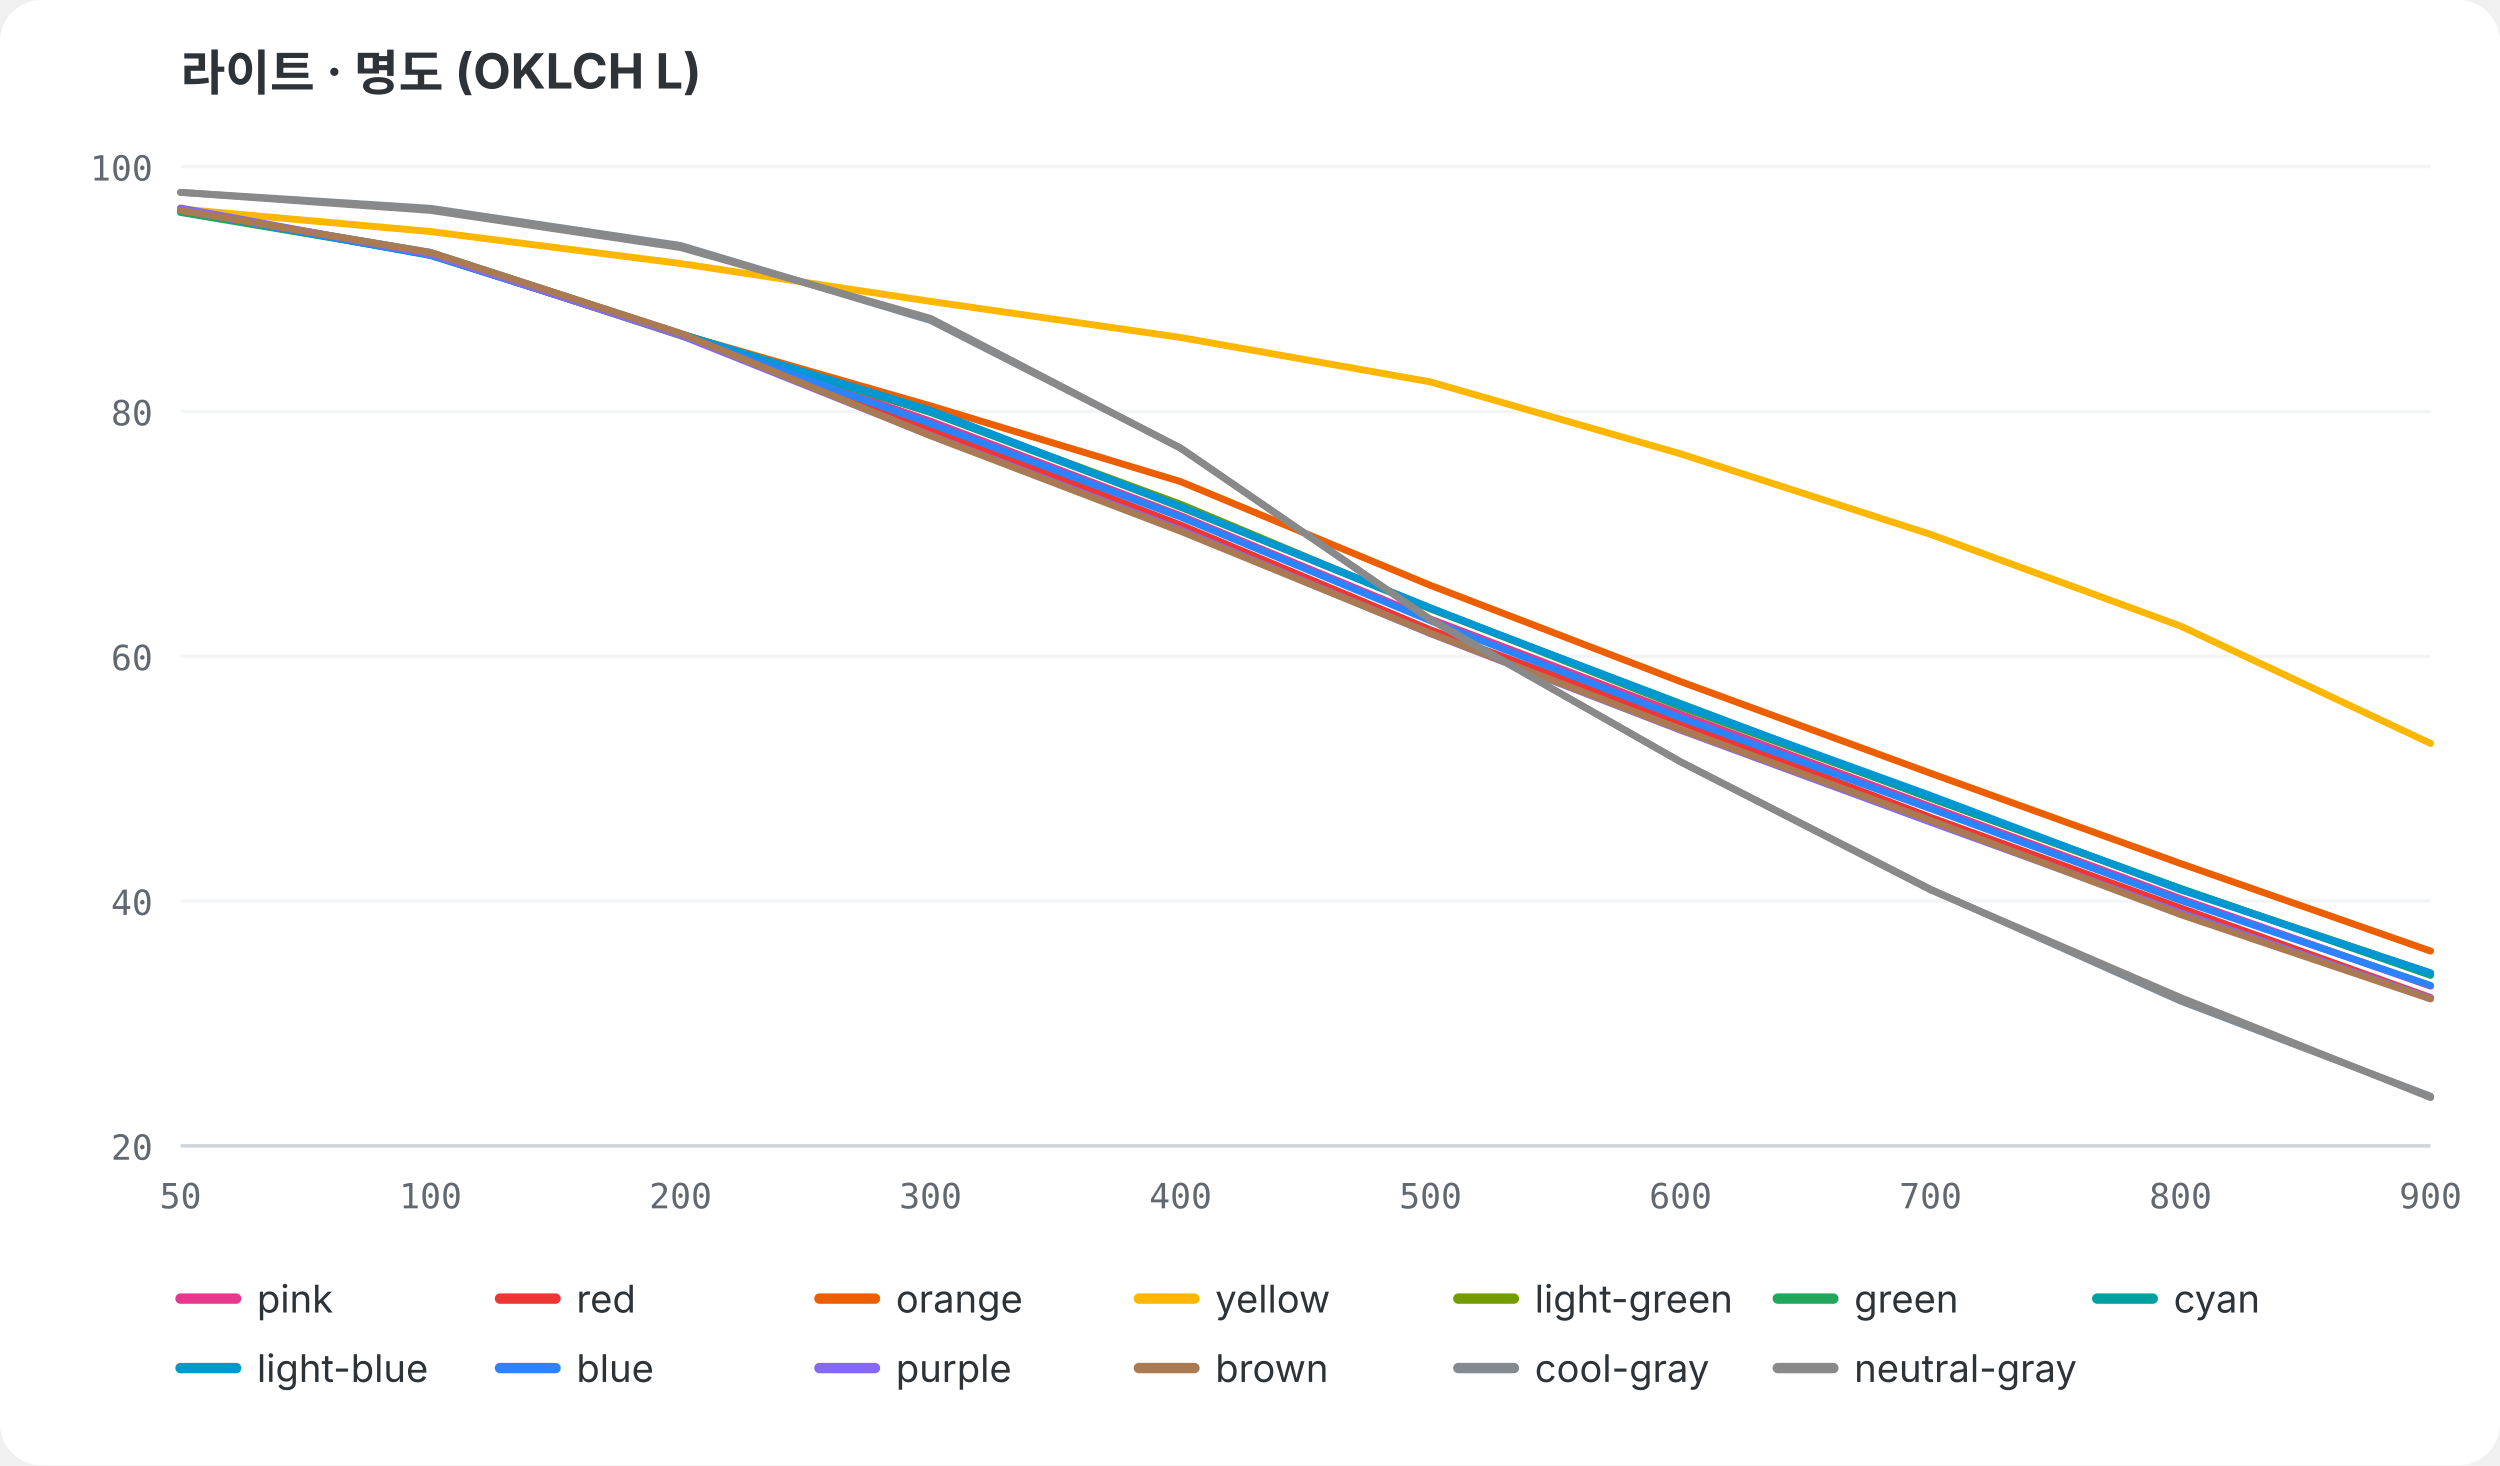
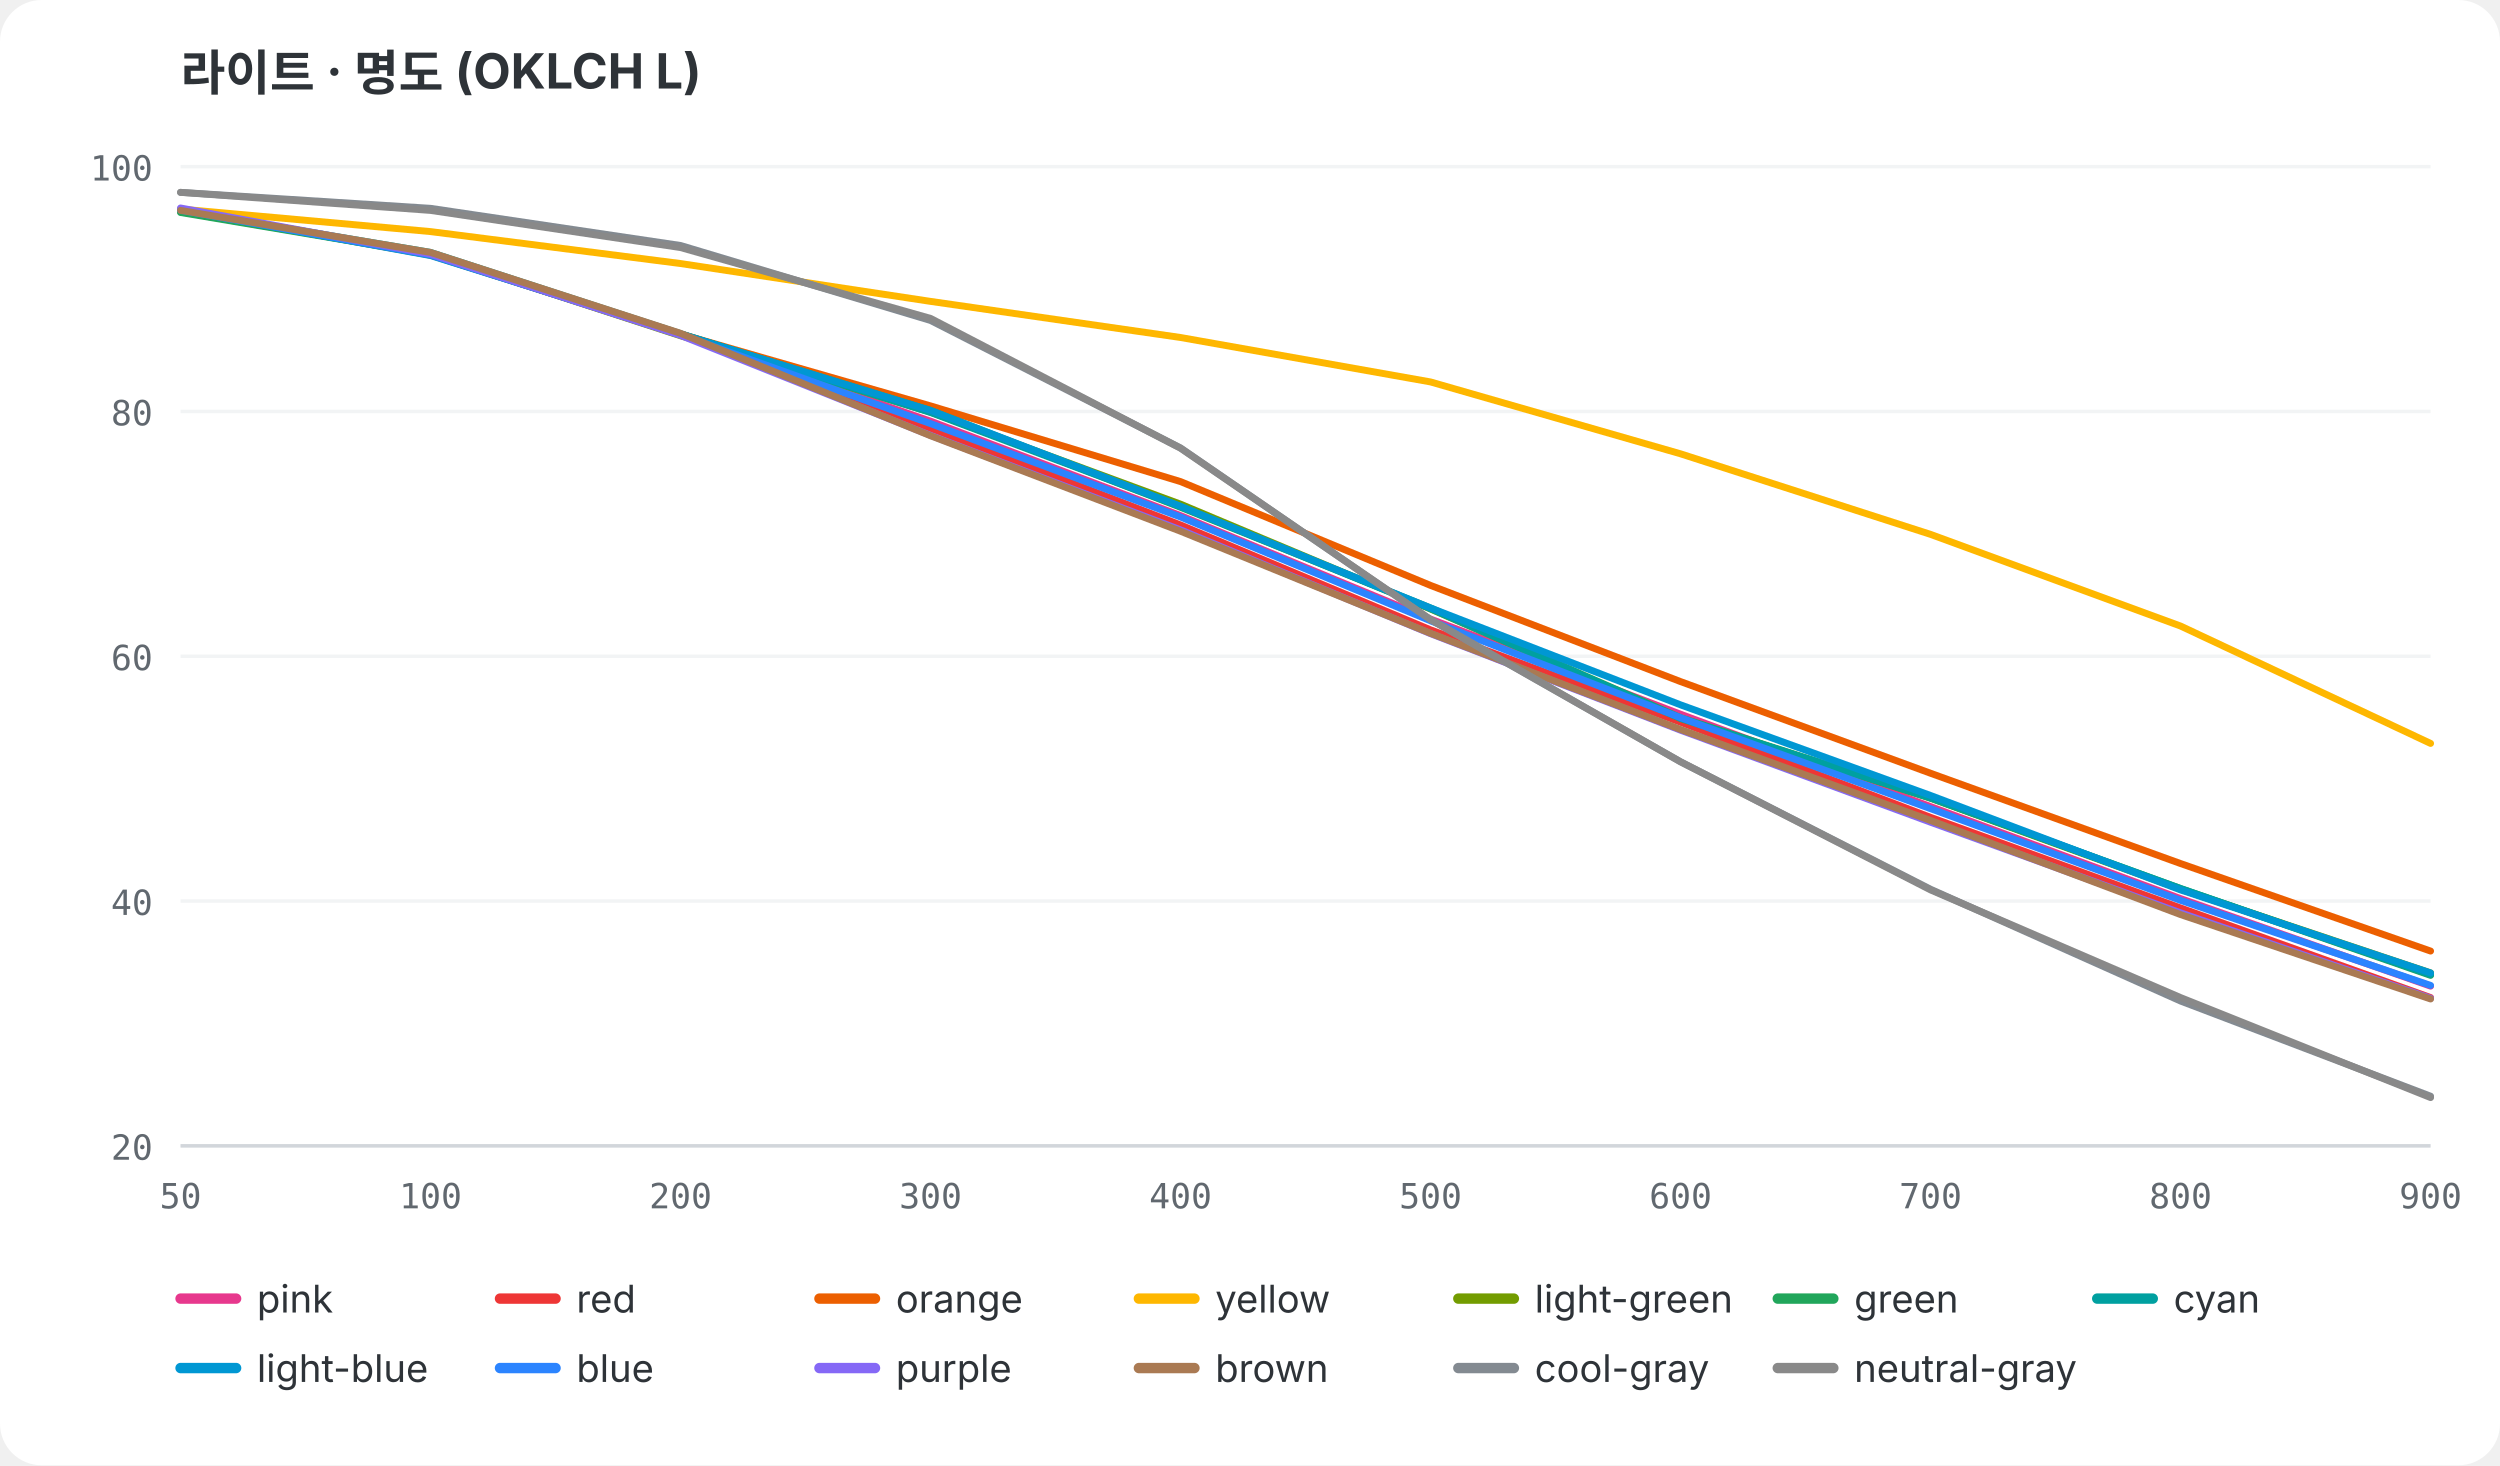
<svg xmlns="http://www.w3.org/2000/svg" width="720" height="422" viewBox="0 0 720 422">
  <rect width="720" height="422" rx="12" fill="#ffffff" />
  <text x="52" y="26" font-family="ui-sans-serif, system-ui, -apple-system, 'Apple SD Gothic Neo', sans-serif" font-size="14" font-weight="700" fill="#2e3338">라이트 · 명도 (OKLCH L)</text>
  <line x1="52" x2="700" y1="330" y2="330" stroke="#f2f4f5" stroke-width="1" />
  <text x="44" y="334" text-anchor="end" font-family="ui-monospace, SFMono-Regular, Menlo, monospace" font-size="10" fill="#61686f">20</text>
  <line x1="52" x2="700" y1="259.5" y2="259.5" stroke="#f2f4f5" stroke-width="1" />
  <text x="44" y="263.5" text-anchor="end" font-family="ui-monospace, SFMono-Regular, Menlo, monospace" font-size="10" fill="#61686f">40</text>
  <line x1="52" x2="700" y1="189" y2="189" stroke="#f2f4f5" stroke-width="1" />
  <text x="44" y="193" text-anchor="end" font-family="ui-monospace, SFMono-Regular, Menlo, monospace" font-size="10" fill="#61686f">60</text>
  <line x1="52" x2="700" y1="118.5" y2="118.5" stroke="#f2f4f5" stroke-width="1" />
  <text x="44" y="122.5" text-anchor="end" font-family="ui-monospace, SFMono-Regular, Menlo, monospace" font-size="10" fill="#61686f">80</text>
  <line x1="52" x2="700" y1="48" y2="48" stroke="#f2f4f5" stroke-width="1" />
  <text x="44" y="52" text-anchor="end" font-family="ui-monospace, SFMono-Regular, Menlo, monospace" font-size="10" fill="#61686f">100</text>
  <line x1="52" x2="700" y1="330" y2="330" stroke="#d2d6db" stroke-width="1" />
  <text x="52" y="348" text-anchor="middle" font-family="ui-monospace, SFMono-Regular, Menlo, monospace" font-size="10" fill="#61686f">50</text>
  <text x="124" y="348" text-anchor="middle" font-family="ui-monospace, SFMono-Regular, Menlo, monospace" font-size="10" fill="#61686f">100</text>
  <text x="196" y="348" text-anchor="middle" font-family="ui-monospace, SFMono-Regular, Menlo, monospace" font-size="10" fill="#61686f">200</text>
  <text x="268" y="348" text-anchor="middle" font-family="ui-monospace, SFMono-Regular, Menlo, monospace" font-size="10" fill="#61686f">300</text>
  <text x="340" y="348" text-anchor="middle" font-family="ui-monospace, SFMono-Regular, Menlo, monospace" font-size="10" fill="#61686f">400</text>
  <text x="412" y="348" text-anchor="middle" font-family="ui-monospace, SFMono-Regular, Menlo, monospace" font-size="10" fill="#61686f">500</text>
  <text x="484" y="348" text-anchor="middle" font-family="ui-monospace, SFMono-Regular, Menlo, monospace" font-size="10" fill="#61686f">600</text>
  <text x="556" y="348" text-anchor="middle" font-family="ui-monospace, SFMono-Regular, Menlo, monospace" font-size="10" fill="#61686f">700</text>
  <text x="628" y="348" text-anchor="middle" font-family="ui-monospace, SFMono-Regular, Menlo, monospace" font-size="10" fill="#61686f">800</text>
  <text x="700" y="348" text-anchor="middle" font-family="ui-monospace, SFMono-Regular, Menlo, monospace" font-size="10" fill="#61686f">900</text>
  <polyline points="52.0,60.2 124.0,73.4 196.0,96.5 268.0,121.3 340.0,148.5 412.0,178.3 484.0,205.7 556.0,232.3 628.0,258.8 700.0,284.0" fill="none" stroke="#e7388d" stroke-width="2" stroke-linejoin="round" stroke-linecap="round" />
  <circle cx="52.0" cy="60.2" r="7" fill="transparent" />
  <circle cx="124.0" cy="73.4" r="7" fill="transparent" />
  <circle cx="196.0" cy="96.5" r="7" fill="transparent" />
  <circle cx="268.0" cy="121.3" r="7" fill="transparent" />
  <circle cx="340.0" cy="148.5" r="7" fill="transparent" />
  <circle cx="412.0" cy="178.3" r="7" fill="transparent" />
  <circle cx="484.0" cy="205.7" r="7" fill="transparent" />
  <circle cx="556.0" cy="232.3" r="7" fill="transparent" />
  <circle cx="628.0" cy="258.8" r="7" fill="transparent" />
  <circle cx="700.0" cy="284.0" r="7" fill="transparent" />
  <polyline points="52.0,60.6 124.0,73.1 196.0,96.3 268.0,123.4 340.0,151.2 412.0,181.4 484.0,208.0 556.0,235.4 628.0,261.5 700.0,287.3" fill="none" stroke="#ee3635" stroke-width="2" stroke-linejoin="round" stroke-linecap="round" />
  <circle cx="52.0" cy="60.6" r="7" fill="transparent" />
  <circle cx="124.0" cy="73.1" r="7" fill="transparent" />
  <circle cx="196.0" cy="96.3" r="7" fill="transparent" />
  <circle cx="268.0" cy="123.4" r="7" fill="transparent" />
  <circle cx="340.0" cy="151.2" r="7" fill="transparent" />
  <circle cx="412.0" cy="181.4" r="7" fill="transparent" />
  <circle cx="484.0" cy="208.0" r="7" fill="transparent" />
  <circle cx="556.0" cy="235.4" r="7" fill="transparent" />
  <circle cx="628.0" cy="261.5" r="7" fill="transparent" />
  <circle cx="700.0" cy="287.3" r="7" fill="transparent" />
  <polyline points="52.0,60.6 124.0,73.5 196.0,96.2 268.0,116.9 340.0,138.7 412.0,168.6 484.0,196.3 556.0,222.7 628.0,248.7 700.0,273.9" fill="none" stroke="#ec5f00" stroke-width="2" stroke-linejoin="round" stroke-linecap="round" />
  <circle cx="52.0" cy="60.6" r="7" fill="transparent" />
  <circle cx="124.0" cy="73.5" r="7" fill="transparent" />
  <circle cx="196.0" cy="96.2" r="7" fill="transparent" />
  <circle cx="268.0" cy="116.9" r="7" fill="transparent" />
  <circle cx="340.0" cy="138.7" r="7" fill="transparent" />
  <circle cx="412.0" cy="168.6" r="7" fill="transparent" />
  <circle cx="484.0" cy="196.3" r="7" fill="transparent" />
  <circle cx="556.0" cy="222.7" r="7" fill="transparent" />
  <circle cx="628.0" cy="248.7" r="7" fill="transparent" />
  <circle cx="700.0" cy="273.9" r="7" fill="transparent" />
  <polyline points="52.0,60.2 124.0,66.7 196.0,75.9 268.0,86.8 340.0,97.2 412.0,110.0 484.0,130.7 556.0,153.9 628.0,180.3 700.0,214.1" fill="none" stroke="#feb700" stroke-width="2" stroke-linejoin="round" stroke-linecap="round" />
  <circle cx="52.0" cy="60.2" r="7" fill="transparent" />
  <circle cx="124.0" cy="66.7" r="7" fill="transparent" />
  <circle cx="196.0" cy="75.9" r="7" fill="transparent" />
  <circle cx="268.0" cy="86.8" r="7" fill="transparent" />
  <circle cx="340.0" cy="97.2" r="7" fill="transparent" />
  <circle cx="412.0" cy="110.0" r="7" fill="transparent" />
  <circle cx="484.0" cy="130.7" r="7" fill="transparent" />
  <circle cx="556.0" cy="153.9" r="7" fill="transparent" />
  <circle cx="628.0" cy="180.3" r="7" fill="transparent" />
  <circle cx="700.0" cy="214.1" r="7" fill="transparent" />
-   <polyline points="52.0,61.0 124.0,73.2 196.0,96.7 268.0,118.7 340.0,145.2 412.0,175.4 484.0,202.8 556.0,229.9 628.0,256.1 700.0,280.2" fill="none" stroke="#739c00" stroke-width="2" stroke-linejoin="round" stroke-linecap="round" />
+   <polyline points="52.0,61.0 124.0,73.2 196.0,96.7 268.0,118.7 340.0,145.2 412.0,175.4 484.0,206.9 556.0,229.9 628.0,256.1 700.0,280.2" fill="none" stroke="#739c00" stroke-width="2" stroke-linejoin="round" stroke-linecap="round" />
  <circle cx="52.0" cy="61.0" r="7" fill="transparent" />
  <circle cx="124.0" cy="73.2" r="7" fill="transparent" />
  <circle cx="196.0" cy="96.7" r="7" fill="transparent" />
  <circle cx="268.0" cy="118.7" r="7" fill="transparent" />
  <circle cx="340.0" cy="145.2" r="7" fill="transparent" />
  <circle cx="412.0" cy="175.4" r="7" fill="transparent" />
-   <circle cx="484.0" cy="202.8" r="7" fill="transparent" />
+   <circle cx="484.0" cy="206.9" r="7" fill="transparent" />
  <circle cx="556.0" cy="229.9" r="7" fill="transparent" />
  <circle cx="628.0" cy="256.1" r="7" fill="transparent" />
  <circle cx="700.0" cy="280.2" r="7" fill="transparent" />
-   <polyline points="52.0,61.2 124.0,73.3 196.0,96.2 268.0,118.2 340.0,146.1 412.0,175.1 484.0,203.6 556.0,229.8 628.0,255.9 700.0,280.9" fill="none" stroke="#21a65b" stroke-width="2" stroke-linejoin="round" stroke-linecap="round" />
+   <polyline points="52.0,61.2 124.0,73.3 196.0,96.2 268.0,118.2 340.0,146.1 412.0,175.1 484.0,206.7 556.0,229.8 628.0,255.9 700.0,280.9" fill="none" stroke="#21a65b" stroke-width="2" stroke-linejoin="round" stroke-linecap="round" />
  <circle cx="52.0" cy="61.2" r="7" fill="transparent" />
  <circle cx="124.0" cy="73.3" r="7" fill="transparent" />
  <circle cx="196.0" cy="96.2" r="7" fill="transparent" />
  <circle cx="268.0" cy="118.2" r="7" fill="transparent" />
  <circle cx="340.0" cy="146.1" r="7" fill="transparent" />
  <circle cx="412.0" cy="175.1" r="7" fill="transparent" />
-   <circle cx="484.0" cy="203.6" r="7" fill="transparent" />
+   <circle cx="484.0" cy="206.7" r="7" fill="transparent" />
  <circle cx="556.0" cy="229.8" r="7" fill="transparent" />
  <circle cx="628.0" cy="255.9" r="7" fill="transparent" />
  <circle cx="700.0" cy="280.9" r="7" fill="transparent" />
-   <polyline points="52.0,60.6 124.0,72.7 196.0,96.1 268.0,118.8 340.0,145.9 412.0,175.3 484.0,202.6 556.0,229.8 628.0,255.9 700.0,280.7" fill="none" stroke="#00a0a0" stroke-width="2" stroke-linejoin="round" stroke-linecap="round" />
+   <polyline points="52.0,60.6 124.0,72.7 196.0,96.1 268.0,118.8 340.0,145.9 412.0,175.3 484.0,206.9 556.0,229.8 628.0,255.9 700.0,280.7" fill="none" stroke="#00a0a0" stroke-width="2" stroke-linejoin="round" stroke-linecap="round" />
  <circle cx="52.0" cy="60.6" r="7" fill="transparent" />
  <circle cx="124.0" cy="72.7" r="7" fill="transparent" />
  <circle cx="196.0" cy="96.1" r="7" fill="transparent" />
  <circle cx="268.0" cy="118.8" r="7" fill="transparent" />
  <circle cx="340.0" cy="145.9" r="7" fill="transparent" />
  <circle cx="412.0" cy="175.3" r="7" fill="transparent" />
-   <circle cx="484.0" cy="202.6" r="7" fill="transparent" />
+   <circle cx="484.0" cy="206.9" r="7" fill="transparent" />
  <circle cx="556.0" cy="229.8" r="7" fill="transparent" />
  <circle cx="628.0" cy="255.9" r="7" fill="transparent" />
  <circle cx="700.0" cy="280.7" r="7" fill="transparent" />
  <polyline points="52.0,60.5 124.0,73.6 196.0,96.2 268.0,118.2 340.0,145.8 412.0,175.1 484.0,203.0 556.0,229.1 628.0,256.3 700.0,280.2" fill="none" stroke="#0097d3" stroke-width="2" stroke-linejoin="round" stroke-linecap="round" />
  <circle cx="52.0" cy="60.5" r="7" fill="transparent" />
  <circle cx="124.0" cy="73.6" r="7" fill="transparent" />
  <circle cx="196.0" cy="96.2" r="7" fill="transparent" />
  <circle cx="268.0" cy="118.2" r="7" fill="transparent" />
  <circle cx="340.0" cy="145.8" r="7" fill="transparent" />
  <circle cx="412.0" cy="175.1" r="7" fill="transparent" />
  <circle cx="484.0" cy="203.0" r="7" fill="transparent" />
  <circle cx="556.0" cy="229.1" r="7" fill="transparent" />
  <circle cx="628.0" cy="256.3" r="7" fill="transparent" />
  <circle cx="700.0" cy="280.2" r="7" fill="transparent" />
  <polyline points="52.0,60.5 124.0,73.4 196.0,96.4 268.0,122.0 340.0,148.9 412.0,178.8 484.0,206.7 556.0,232.9 628.0,259.3 700.0,283.8" fill="none" stroke="#2b84ff" stroke-width="2" stroke-linejoin="round" stroke-linecap="round" />
  <circle cx="52.0" cy="60.5" r="7" fill="transparent" />
  <circle cx="124.0" cy="73.4" r="7" fill="transparent" />
  <circle cx="196.0" cy="96.4" r="7" fill="transparent" />
  <circle cx="268.0" cy="122.0" r="7" fill="transparent" />
  <circle cx="340.0" cy="148.9" r="7" fill="transparent" />
  <circle cx="412.0" cy="178.8" r="7" fill="transparent" />
  <circle cx="484.0" cy="206.7" r="7" fill="transparent" />
  <circle cx="556.0" cy="232.9" r="7" fill="transparent" />
  <circle cx="628.0" cy="259.3" r="7" fill="transparent" />
  <circle cx="700.0" cy="283.8" r="7" fill="transparent" />
  <polyline points="52.0,59.9 124.0,73.2 196.0,96.6 268.0,125.4 340.0,152.6 412.0,182.5 484.0,210.3 556.0,236.8 628.0,262.9 700.0,287.5" fill="none" stroke="#8568f6" stroke-width="2" stroke-linejoin="round" stroke-linecap="round" />
  <circle cx="52.0" cy="59.9" r="7" fill="transparent" />
  <circle cx="124.0" cy="73.2" r="7" fill="transparent" />
  <circle cx="196.0" cy="96.6" r="7" fill="transparent" />
  <circle cx="268.0" cy="125.4" r="7" fill="transparent" />
  <circle cx="340.0" cy="152.6" r="7" fill="transparent" />
  <circle cx="412.0" cy="182.5" r="7" fill="transparent" />
  <circle cx="484.0" cy="210.3" r="7" fill="transparent" />
  <circle cx="556.0" cy="236.8" r="7" fill="transparent" />
  <circle cx="628.0" cy="262.9" r="7" fill="transparent" />
  <circle cx="700.0" cy="287.5" r="7" fill="transparent" />
  <polyline points="52.0,60.6 124.0,72.7 196.0,96.0 268.0,125.5 340.0,153.0 412.0,182.4 484.0,210.1 556.0,236.3 628.0,263.4 700.0,287.7" fill="none" stroke="#aa7a53" stroke-width="2" stroke-linejoin="round" stroke-linecap="round" />
  <circle cx="52.0" cy="60.6" r="7" fill="transparent" />
  <circle cx="124.0" cy="72.7" r="7" fill="transparent" />
  <circle cx="196.0" cy="96.0" r="7" fill="transparent" />
  <circle cx="268.0" cy="125.5" r="7" fill="transparent" />
  <circle cx="340.0" cy="153.0" r="7" fill="transparent" />
  <circle cx="412.0" cy="182.4" r="7" fill="transparent" />
  <circle cx="484.0" cy="210.1" r="7" fill="transparent" />
  <circle cx="556.0" cy="236.3" r="7" fill="transparent" />
  <circle cx="628.0" cy="263.4" r="7" fill="transparent" />
  <circle cx="700.0" cy="287.7" r="7" fill="transparent" />
  <polyline points="52.0,55.4 124.0,60.0 196.0,70.7 268.0,92.3 340.0,129.0 412.0,178.5 484.0,219.4 556.0,256.1 628.0,288.3 700.0,315.7" fill="none" stroke="#838a91" stroke-width="2" stroke-linejoin="round" stroke-linecap="round" />
  <circle cx="52.0" cy="55.4" r="7" fill="transparent" />
  <circle cx="124.0" cy="60.0" r="7" fill="transparent" />
  <circle cx="196.0" cy="70.7" r="7" fill="transparent" />
  <circle cx="268.0" cy="92.3" r="7" fill="transparent" />
  <circle cx="340.0" cy="129.0" r="7" fill="transparent" />
  <circle cx="412.0" cy="178.5" r="7" fill="transparent" />
  <circle cx="484.0" cy="219.4" r="7" fill="transparent" />
  <circle cx="556.0" cy="256.1" r="7" fill="transparent" />
  <circle cx="628.0" cy="288.3" r="7" fill="transparent" />
  <circle cx="700.0" cy="315.7" r="7" fill="transparent" />
  <polyline points="52.0,55.4 124.0,60.6 196.0,71.3 268.0,91.7 340.0,129.1 412.0,178.4 484.0,219.4 556.0,256.3 628.0,287.3 700.0,316.1" fill="none" stroke="#898989" stroke-width="2" stroke-linejoin="round" stroke-linecap="round" />
  <circle cx="52.0" cy="55.4" r="7" fill="transparent" />
  <circle cx="124.0" cy="60.6" r="7" fill="transparent" />
  <circle cx="196.0" cy="71.3" r="7" fill="transparent" />
  <circle cx="268.0" cy="91.7" r="7" fill="transparent" />
  <circle cx="340.0" cy="129.1" r="7" fill="transparent" />
  <circle cx="412.0" cy="178.4" r="7" fill="transparent" />
  <circle cx="484.0" cy="219.4" r="7" fill="transparent" />
  <circle cx="556.0" cy="256.3" r="7" fill="transparent" />
  <circle cx="628.0" cy="287.3" r="7" fill="transparent" />
  <circle cx="700.0" cy="316.1" r="7" fill="transparent" />
  <line x1="52" x2="68" y1="374" y2="374" stroke="#e7388d" stroke-width="3" stroke-linecap="round" />
  <text x="74" y="378" font-family="ui-sans-serif, system-ui, -apple-system, 'Apple SD Gothic Neo', sans-serif" font-size="11" fill="#2e3338">pink</text>
  <line x1="144" x2="160" y1="374" y2="374" stroke="#ee3635" stroke-width="3" stroke-linecap="round" />
  <text x="166" y="378" font-family="ui-sans-serif, system-ui, -apple-system, 'Apple SD Gothic Neo', sans-serif" font-size="11" fill="#2e3338">red</text>
  <line x1="236" x2="252" y1="374" y2="374" stroke="#ec5f00" stroke-width="3" stroke-linecap="round" />
  <text x="258" y="378" font-family="ui-sans-serif, system-ui, -apple-system, 'Apple SD Gothic Neo', sans-serif" font-size="11" fill="#2e3338">orange</text>
  <line x1="328" x2="344" y1="374" y2="374" stroke="#feb700" stroke-width="3" stroke-linecap="round" />
  <text x="350" y="378" font-family="ui-sans-serif, system-ui, -apple-system, 'Apple SD Gothic Neo', sans-serif" font-size="11" fill="#2e3338">yellow</text>
  <line x1="420" x2="436" y1="374" y2="374" stroke="#739c00" stroke-width="3" stroke-linecap="round" />
  <text x="442" y="378" font-family="ui-sans-serif, system-ui, -apple-system, 'Apple SD Gothic Neo', sans-serif" font-size="11" fill="#2e3338">light-green</text>
  <line x1="512" x2="528" y1="374" y2="374" stroke="#21a65b" stroke-width="3" stroke-linecap="round" />
  <text x="534" y="378" font-family="ui-sans-serif, system-ui, -apple-system, 'Apple SD Gothic Neo', sans-serif" font-size="11" fill="#2e3338">green</text>
  <line x1="604" x2="620" y1="374" y2="374" stroke="#00a0a0" stroke-width="3" stroke-linecap="round" />
  <text x="626" y="378" font-family="ui-sans-serif, system-ui, -apple-system, 'Apple SD Gothic Neo', sans-serif" font-size="11" fill="#2e3338">cyan</text>
  <line x1="52" x2="68" y1="394" y2="394" stroke="#0097d3" stroke-width="3" stroke-linecap="round" />
  <text x="74" y="398" font-family="ui-sans-serif, system-ui, -apple-system, 'Apple SD Gothic Neo', sans-serif" font-size="11" fill="#2e3338">light-blue</text>
  <line x1="144" x2="160" y1="394" y2="394" stroke="#2b84ff" stroke-width="3" stroke-linecap="round" />
  <text x="166" y="398" font-family="ui-sans-serif, system-ui, -apple-system, 'Apple SD Gothic Neo', sans-serif" font-size="11" fill="#2e3338">blue</text>
  <line x1="236" x2="252" y1="394" y2="394" stroke="#8568f6" stroke-width="3" stroke-linecap="round" />
  <text x="258" y="398" font-family="ui-sans-serif, system-ui, -apple-system, 'Apple SD Gothic Neo', sans-serif" font-size="11" fill="#2e3338">purple</text>
  <line x1="328" x2="344" y1="394" y2="394" stroke="#aa7a53" stroke-width="3" stroke-linecap="round" />
  <text x="350" y="398" font-family="ui-sans-serif, system-ui, -apple-system, 'Apple SD Gothic Neo', sans-serif" font-size="11" fill="#2e3338">brown</text>
  <line x1="420" x2="436" y1="394" y2="394" stroke="#838a91" stroke-width="3" stroke-linecap="round" />
  <text x="442" y="398" font-family="ui-sans-serif, system-ui, -apple-system, 'Apple SD Gothic Neo', sans-serif" font-size="11" fill="#2e3338">cool-gray</text>
  <line x1="512" x2="528" y1="394" y2="394" stroke="#898989" stroke-width="3" stroke-linecap="round" />
  <text x="534" y="398" font-family="ui-sans-serif, system-ui, -apple-system, 'Apple SD Gothic Neo', sans-serif" font-size="11" fill="#2e3338">neutral-gray</text>
</svg>
